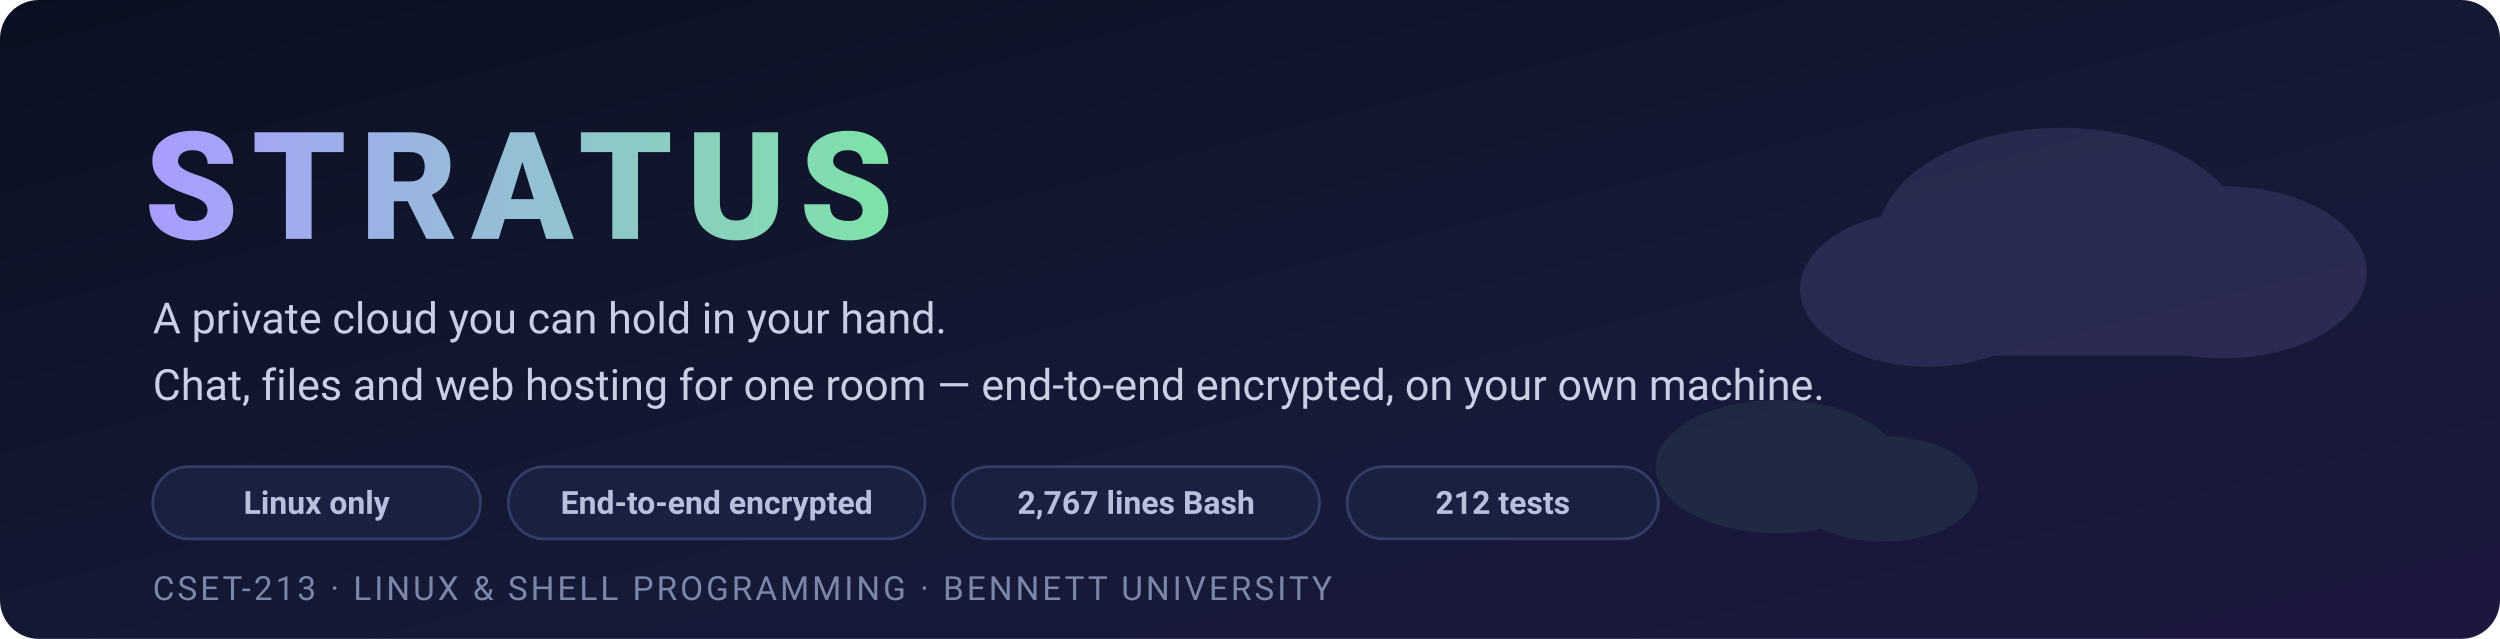
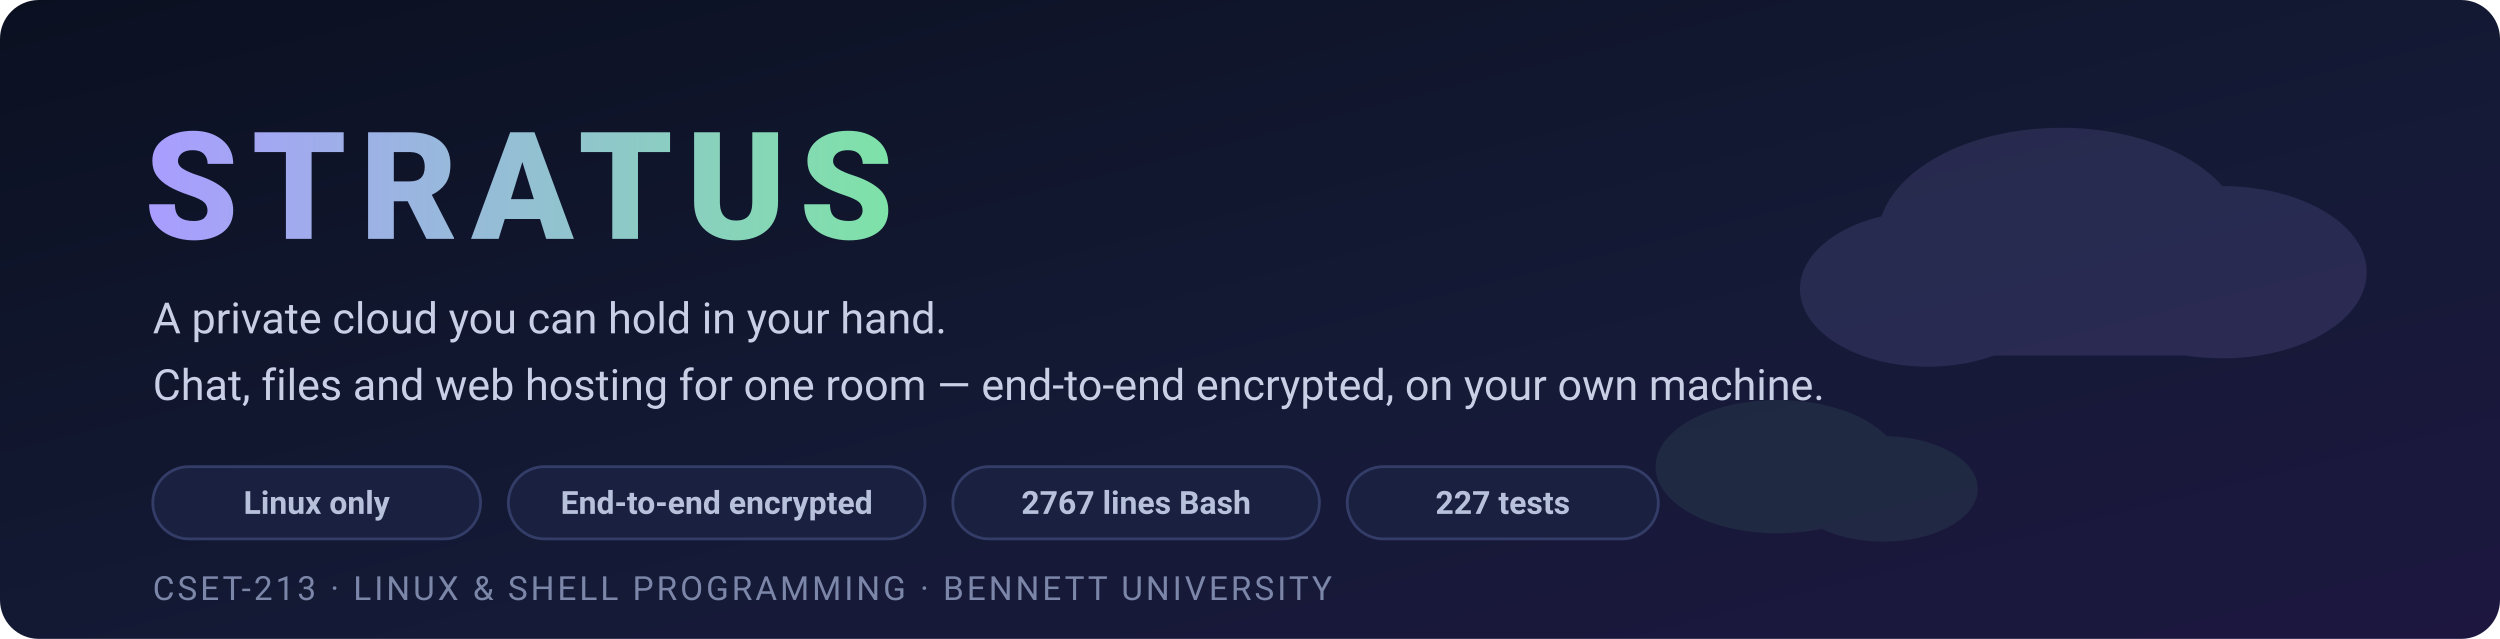
<svg xmlns="http://www.w3.org/2000/svg" viewBox="0 0 900 230" width="900" height="230" font-family="ui-sans-serif, system-ui, -apple-system, 'Segoe UI', Roboto, sans-serif">
  <defs>
    <linearGradient id="sky" x1="0" y1="0" x2="1" y2="1">
      <stop offset="0%" stop-color="#0b1021" />
      <stop offset="55%" stop-color="#141a35" />
      <stop offset="100%" stop-color="#1d1740" />
    </linearGradient>
    <linearGradient id="ink" x1="0" y1="0" x2="1" y2="0">
      <stop offset="0%" stop-color="#a99dff" />
      <stop offset="100%" stop-color="#7ee2a8" />
    </linearGradient>
  </defs>
  <style>
    .tag   { fill: #c9d0e6; font-size: 15.5px }
    .meta  { fill: #7b86a8; font-size: 12px; letter-spacing: .09em }
    .chip  { fill: #1a2140; stroke: #333d68; stroke-width: 1 }
    .chipT { fill: #b8c1dc; font-size: 11.5px; font-weight: 600 }
  </style>
  <rect width="900" height="230" fill="url(#sky)" rx="14" />
  <g opacity="0.13" fill="#a99dff">
    <ellipse cx="742" cy="86" rx="66" ry="40" />
    <ellipse cx="800" cy="98" rx="52" ry="31" />
    <ellipse cx="694" cy="104" rx="46" ry="28" />
    <rect x="694" y="98" width="106" height="30" rx="15" />
  </g>
  <g opacity="0.08" fill="#7ee2a8">
    <ellipse cx="640" cy="168" rx="44" ry="24" />
    <ellipse cx="678" cy="176" rx="34" ry="19" />
  </g>
  <text x="52" y="86" font-size="54" font-weight="800" fill="url(#ink)" letter-spacing="0.09em">STRATUS</text>
  <text x="55" y="120" class="tag">A private cloud you can hold in your hand.</text>
  <text x="55" y="144" class="tag">Chat, files and web hosting for one room — end-to-end encrypted, on your own machine.</text>
  <g transform="translate(55,168)">
    <rect class="chip" x="0" y="0" width="118" height="26" rx="13" />
    <text x="59" y="17" class="chipT" text-anchor="middle">Linux only</text>
    <rect class="chip" x="128" y="0" width="150" height="26" rx="13" />
    <text x="203" y="17" class="chipT" text-anchor="middle">End-to-end encrypted</text>
    <rect class="chip" x="288" y="0" width="132" height="26" rx="13" />
-     <text x="354" y="17" class="chipT" text-anchor="middle">2,767 lines Bash</text>
+     <text x="354" y="17" class="chipT" text-anchor="middle">2767 lines Bash</text>
    <rect class="chip" x="430" y="0" width="112" height="26" rx="13" />
-     <text x="486" y="17" class="chipT" text-anchor="middle">212 tests</text>
+     <text x="486" y="17" class="chipT" text-anchor="middle">227 tests</text>
  </g>
  <text x="55" y="216" class="meta">CSET-213 · LINUX &amp; SHELL PROGRAMMING · BENNETT UNIVERSITY</text>
</svg>
